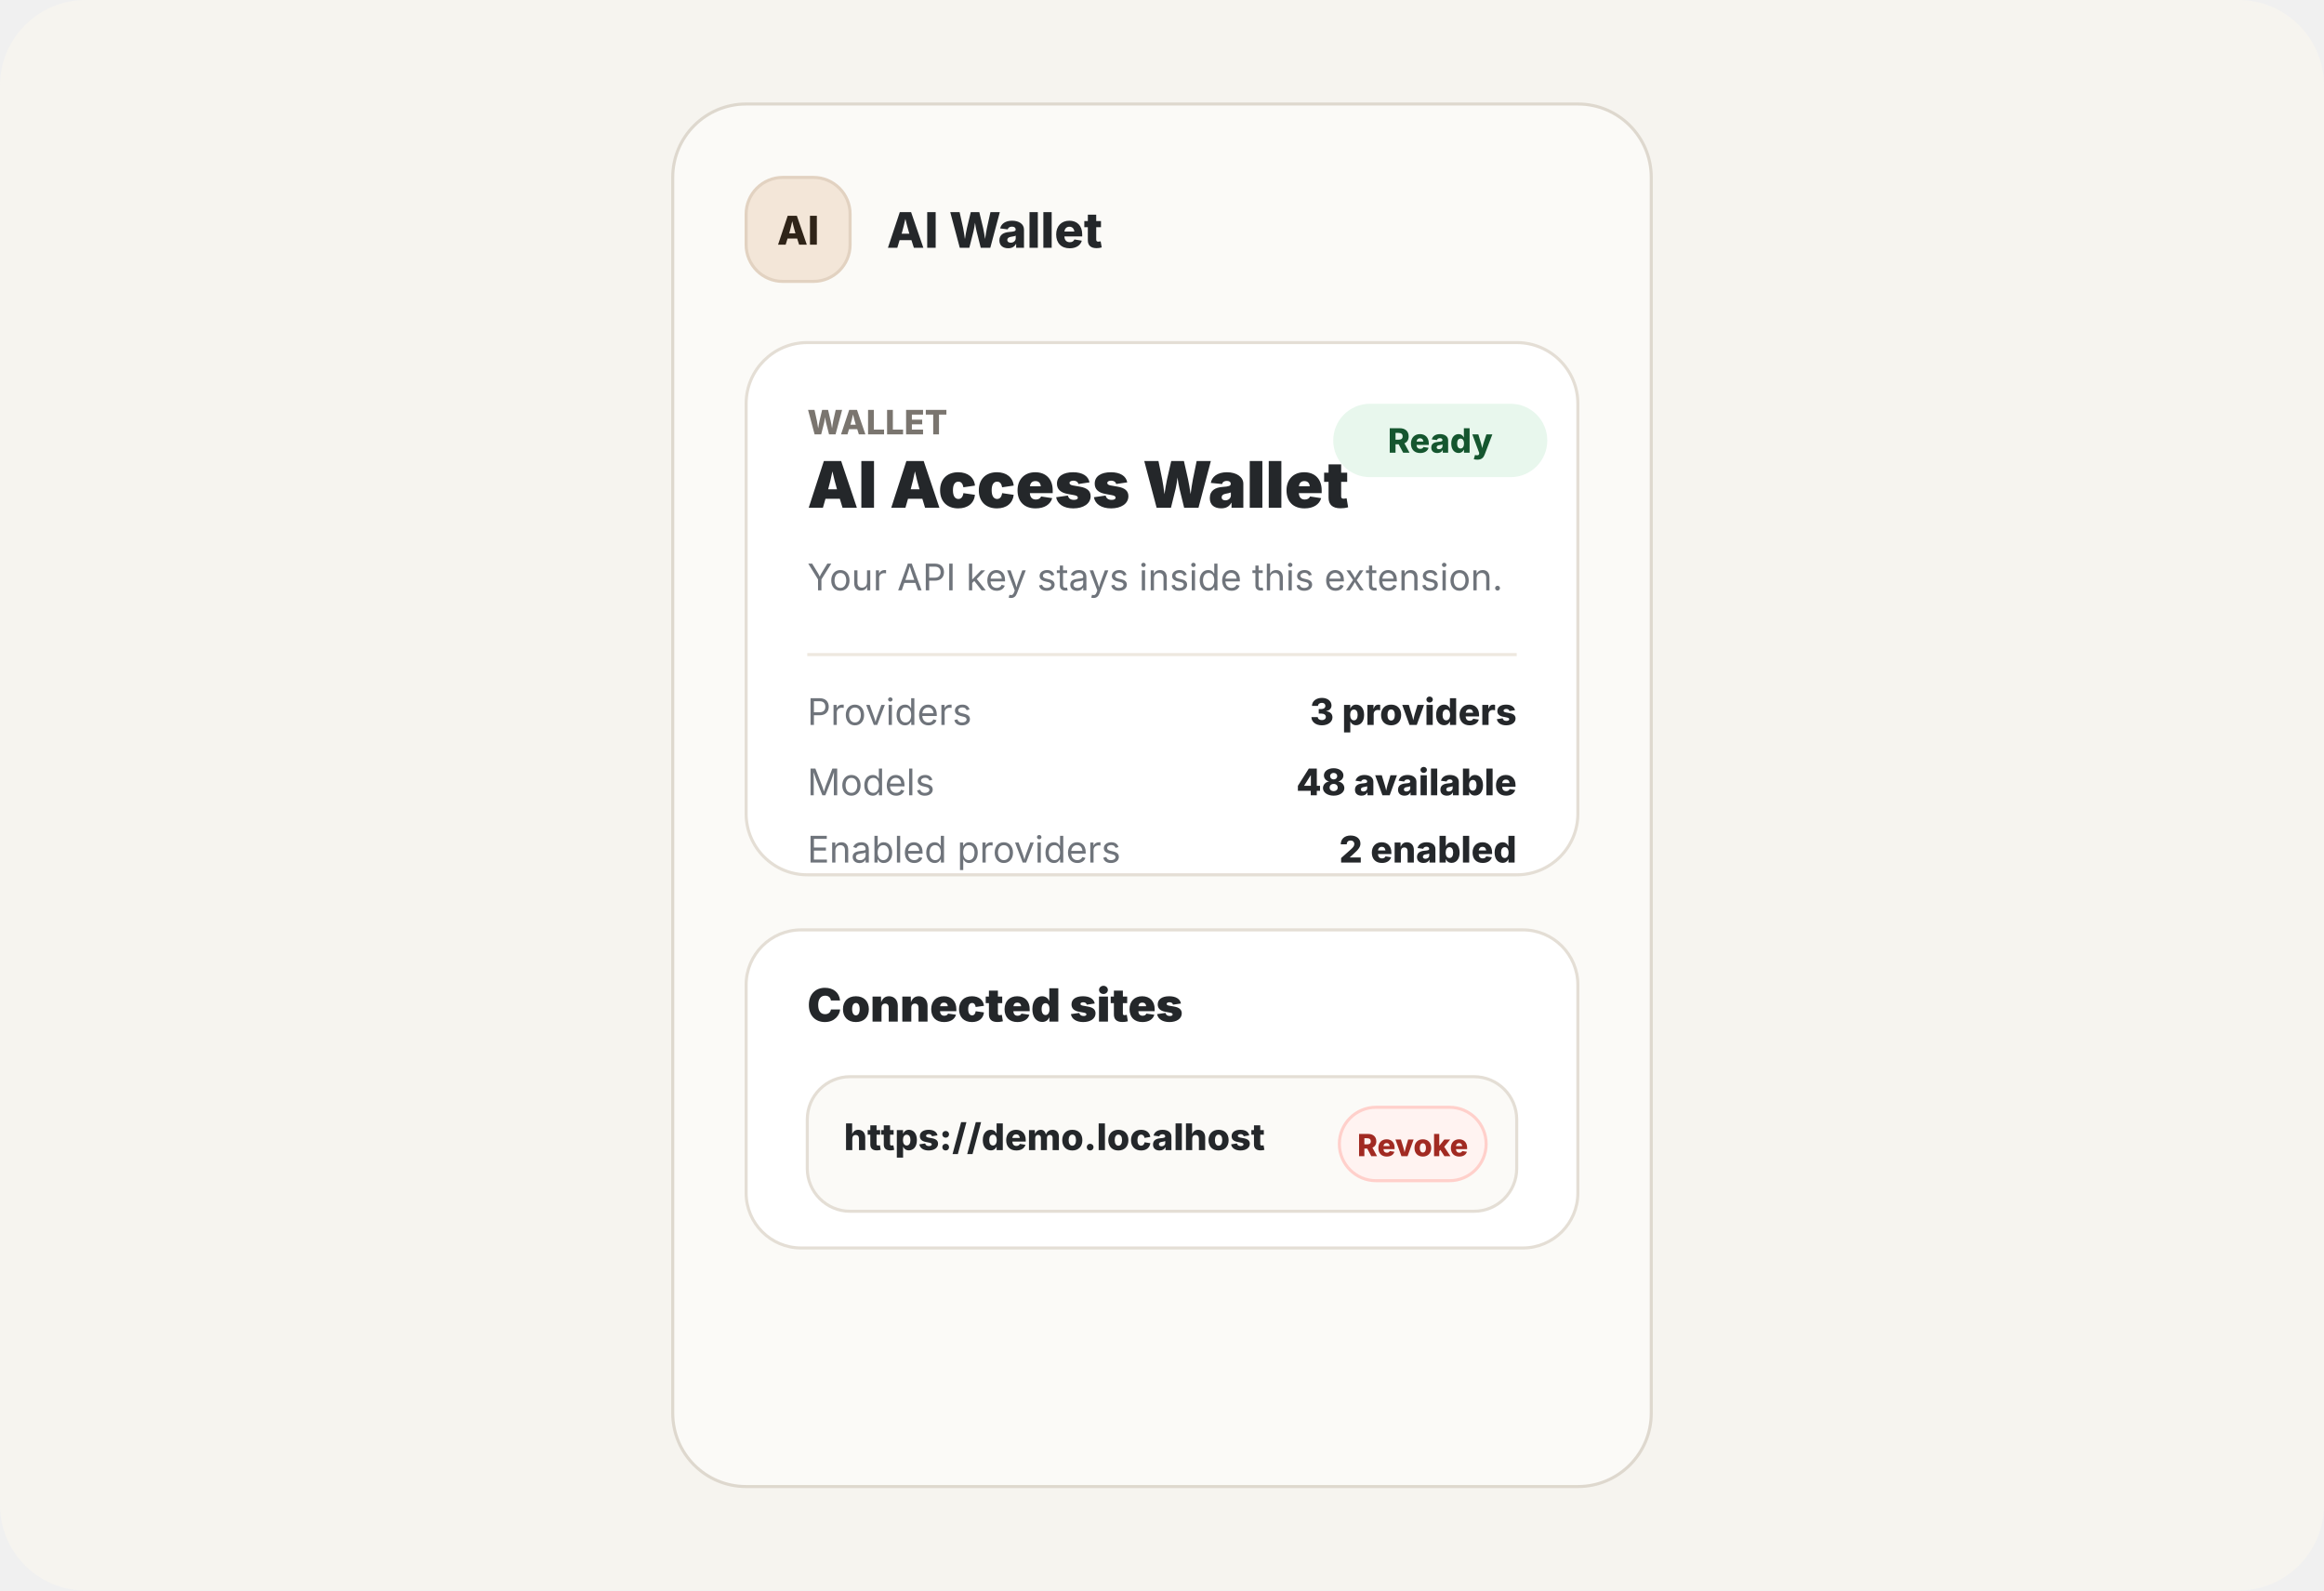
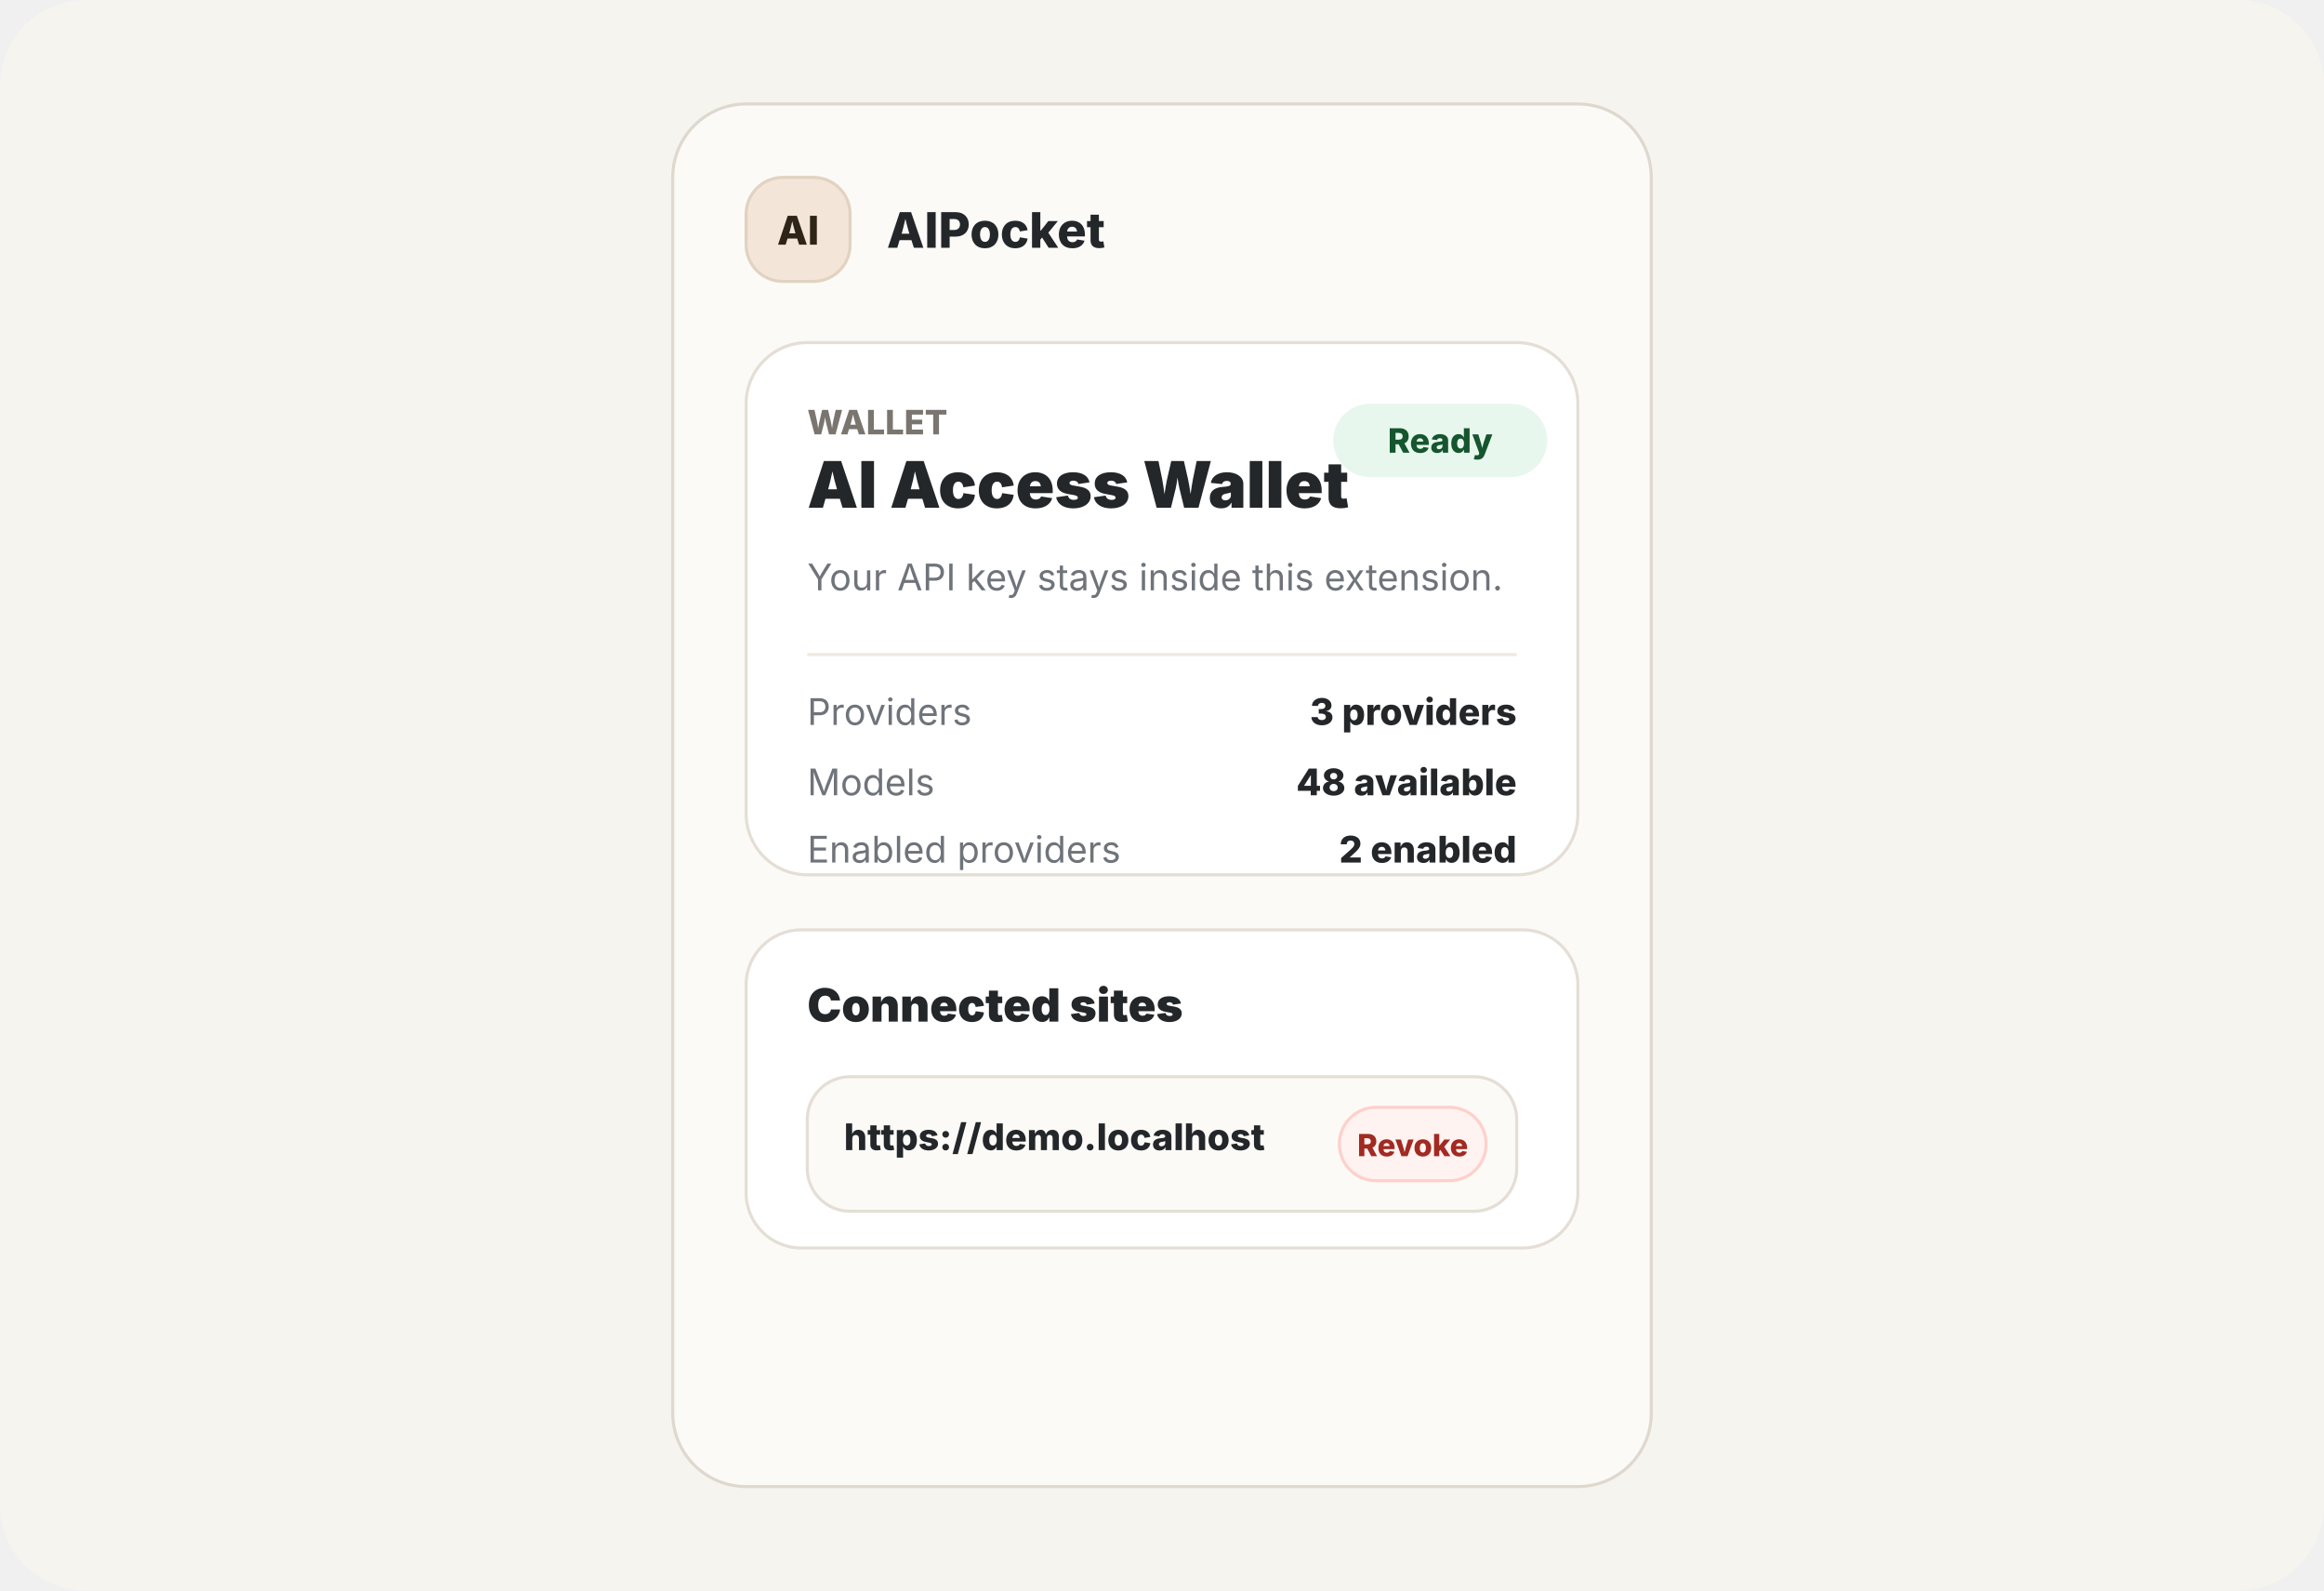
- <svg xmlns="http://www.w3.org/2000/svg" width="760" height="520" viewBox="0 0 760 520" role="img" aria-label="AI Wallet extension home mock screenshot">
+ <svg xmlns="http://www.w3.org/2000/svg" width="760" height="520" viewBox="0 0 760 520" role="img" aria-label="AIPocket extension home mock screenshot">
  <rect width="760" height="520" rx="28" fill="#f6f4ef" />
  <rect x="220" y="34" width="320" height="452" rx="24" fill="#fbfaf7" stroke="#ded8ce" />
  <g transform="translate(244 58)">
    <rect width="34" height="34" rx="12" fill="#f3e6d8" stroke="#e2d2c1" />
    <text x="17" y="22" text-anchor="middle" font-family="Inter, Arial" font-size="13" font-weight="800" fill="#2f2418">AI</text>
-     <text x="46" y="23" font-family="Inter, Arial" font-size="16" font-weight="800" fill="#24272a">AI Wallet</text>
+     <text x="46" y="23" font-family="Inter, Arial" font-size="16" font-weight="800" fill="#24272a">AIPocket</text>
  </g>
  <rect x="244" y="112" width="272" height="174" rx="20" fill="#fff" stroke="#e4ded5" />
  <text x="264" y="142" font-family="Inter, Arial" font-size="11" font-weight="800" fill="#7a756f">WALLET</text>
  <text x="264" y="166" font-family="Inter, Arial" font-size="21" font-weight="850" fill="#24272a">AI Access Wallet</text>
  <rect x="436" y="132" width="70" height="24" rx="12" fill="#e8f7ed" />
  <text x="471" y="148" text-anchor="middle" font-family="Inter, Arial" font-size="11" font-weight="800" fill="#15562f">Ready</text>
  <text x="264" y="193" font-family="Inter, Arial" font-size="12" fill="#6f747b">Your API key stays inside this extension.</text>
  <line x1="264" y1="214" x2="496" y2="214" stroke="#eee8df" />
  <text x="264" y="237" font-family="Inter, Arial" font-size="12" fill="#6f747b">Providers</text>
  <text x="496" y="237" text-anchor="end" font-family="Inter, Arial" font-size="12" font-weight="800" fill="#24272a">3 providers</text>
  <text x="264" y="260" font-family="Inter, Arial" font-size="12" fill="#6f747b">Models</text>
  <text x="496" y="260" text-anchor="end" font-family="Inter, Arial" font-size="12" font-weight="800" fill="#24272a">48 available</text>
  <text x="264" y="282" font-family="Inter, Arial" font-size="12" fill="#6f747b">Enabled providers</text>
  <text x="496" y="282" text-anchor="end" font-family="Inter, Arial" font-size="12" font-weight="800" fill="#24272a">2 enabled</text>
  <rect x="244" y="304" width="272" height="104" rx="18" fill="#fff" stroke="#e4ded5" />
  <text x="264" y="334" font-family="Inter, Arial" font-size="15" font-weight="850" fill="#24272a">Connected sites</text>
  <rect x="264" y="352" width="232" height="44" rx="14" fill="#fbfaf7" stroke="#e4ded5" />
  <text x="276" y="376" font-family="Inter, Arial" font-size="12" font-weight="800" fill="#24272a">https://demo.localhost</text>
  <rect x="438" y="362" width="48" height="24" rx="12" fill="#fff3f1" stroke="#ffd0cb" />
  <text x="462" y="378" text-anchor="middle" font-family="Inter, Arial" font-size="10" font-weight="800" fill="#a12a22">Revoke</text>
</svg>
